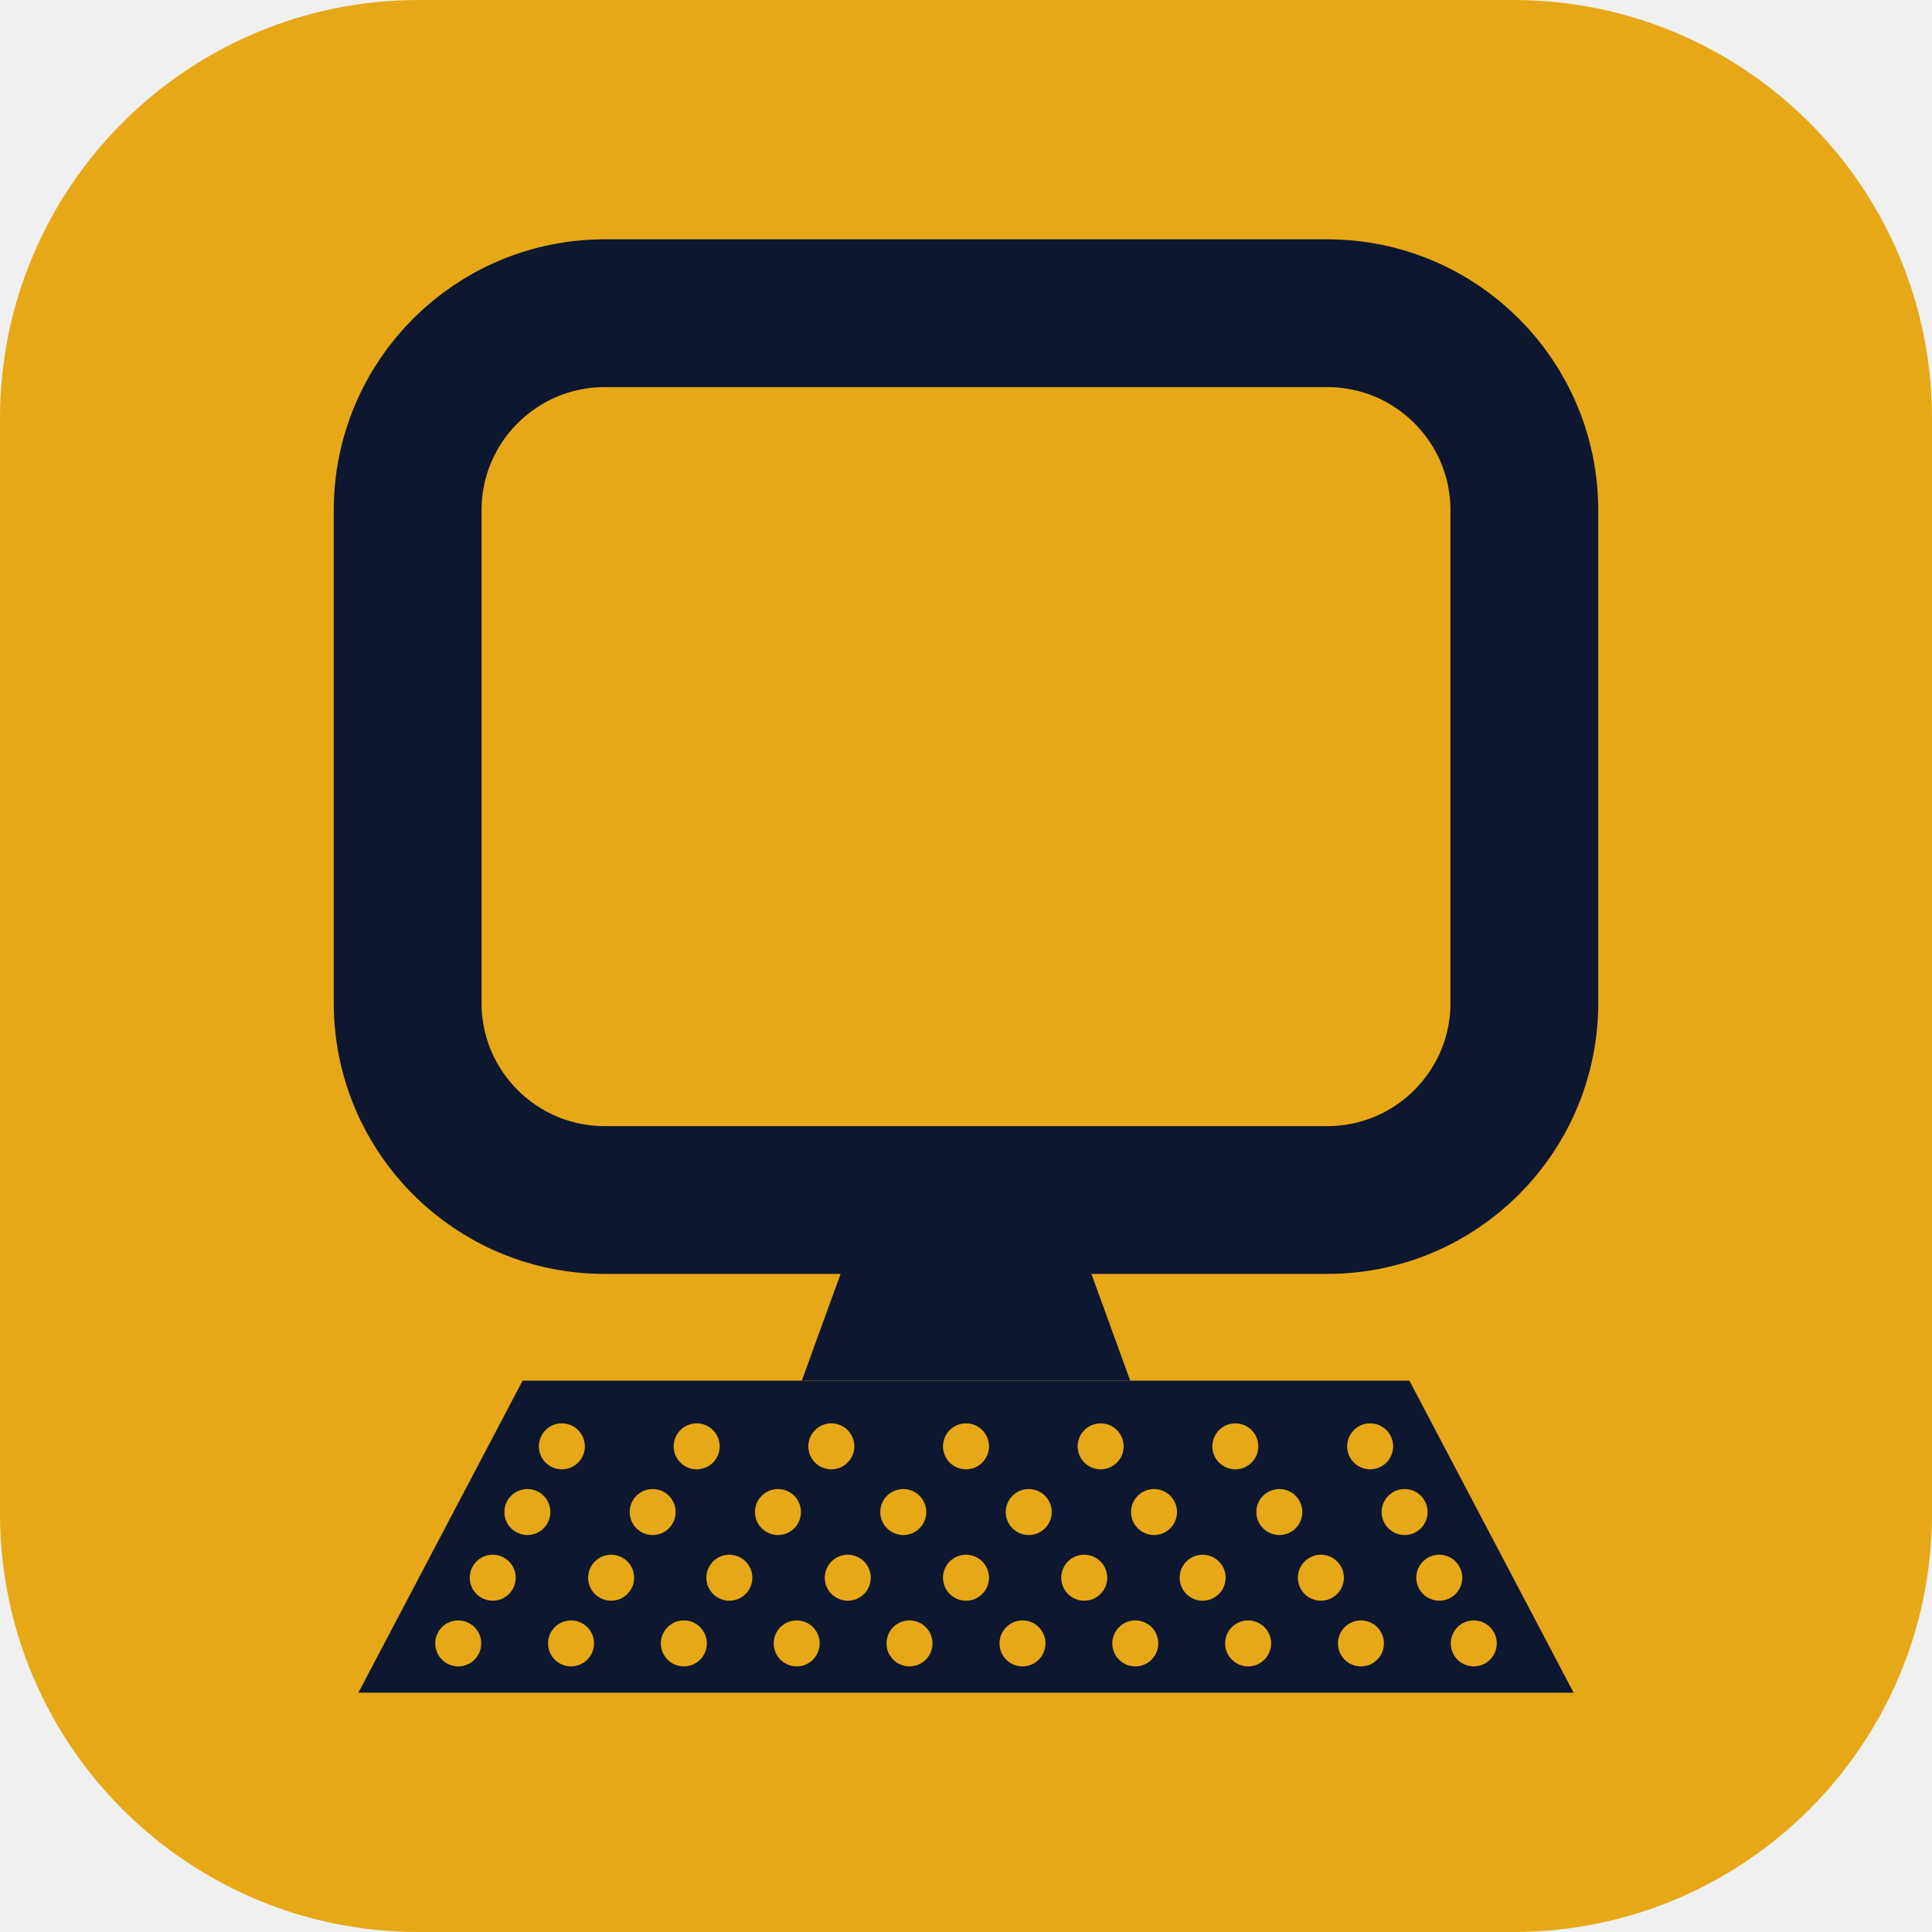
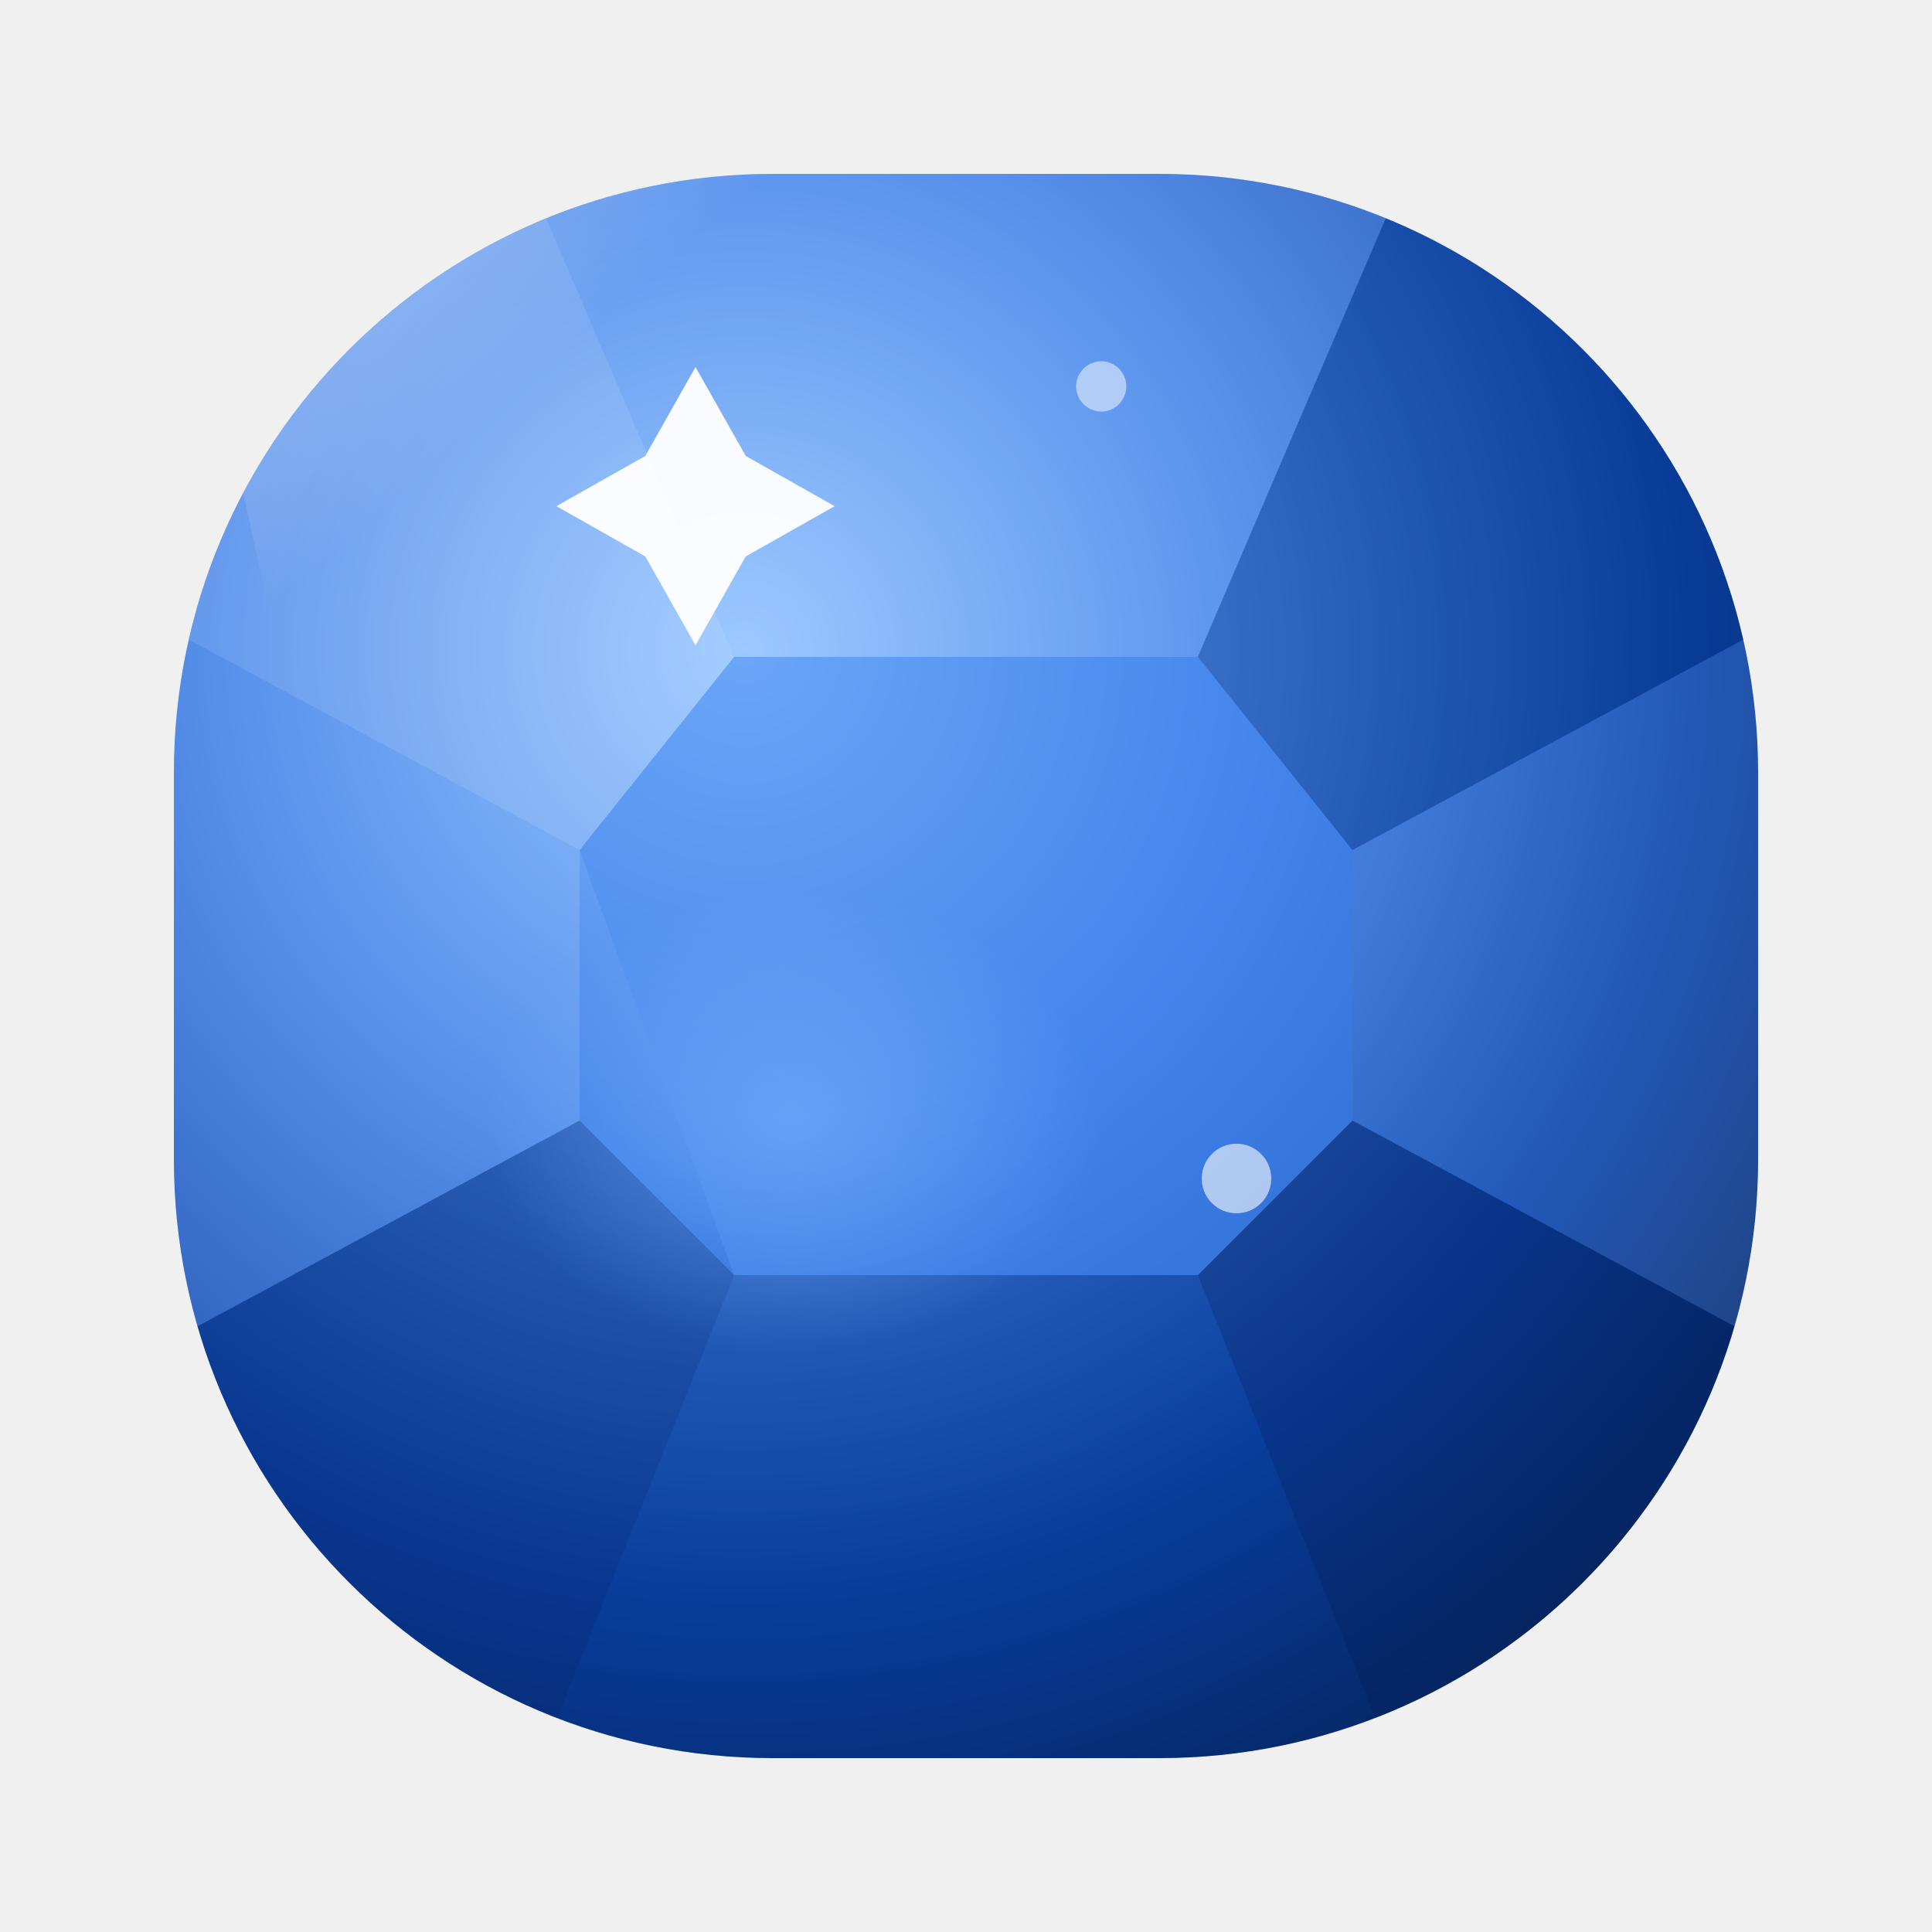
- <svg xmlns="http://www.w3.org/2000/svg" viewBox="0 0 120 120" role="img" aria-label="WorkSpace">
-   <rect x="0" y="0" width="120" height="120" rx="26" fill="#e6a817" />
-   <g transform="translate(60 60) scale(1.02) translate(-50 -49.75)" fill="#0e1730">
-     <rect x="16" y="10" width="68" height="54" rx="12" fill="none" stroke="#0e1730" stroke-width="9" />
-     <path d="M44 64 L56 64 L60 75 L40 75 Z" />
-     <path fill-rule="evenodd" d="M23 75 L77 75 L87 94 L13 94 Z M23.99 79 a1.4 1.4 0 1 0 2.8 0 a1.4 1.4 0 1 0 -2.8 0 Z M32.2 79 a1.4 1.4 0 1 0 2.8 0 a1.4 1.4 0 1 0 -2.8 0 Z M40.4 79 a1.4 1.4 0 1 0 2.8 0 a1.4 1.4 0 1 0 -2.8 0 Z M48.6 79 a1.4 1.4 0 1 0 2.8 0 a1.4 1.4 0 1 0 -2.8 0 Z M56.8 79 a1.4 1.4 0 1 0 2.8 0 a1.4 1.4 0 1 0 -2.8 0 Z M65 79 a1.4 1.4 0 1 0 2.8 0 a1.4 1.4 0 1 0 -2.8 0 Z M73.21 79 a1.4 1.4 0 1 0 2.8 0 a1.4 1.4 0 1 0 -2.8 0 Z M21.89 83 a1.4 1.4 0 1 0 2.8 0 a1.4 1.4 0 1 0 -2.8 0 Z M29.52 83 a1.4 1.4 0 1 0 2.8 0 a1.4 1.4 0 1 0 -2.8 0 Z M37.15 83 a1.4 1.4 0 1 0 2.8 0 a1.4 1.4 0 1 0 -2.8 0 Z M44.78 83 a1.4 1.4 0 1 0 2.8 0 a1.4 1.4 0 1 0 -2.8 0 Z M52.42 83 a1.4 1.4 0 1 0 2.8 0 a1.4 1.4 0 1 0 -2.8 0 Z M60.05 83 a1.4 1.4 0 1 0 2.8 0 a1.4 1.4 0 1 0 -2.8 0 Z M67.68 83 a1.4 1.4 0 1 0 2.8 0 a1.4 1.4 0 1 0 -2.8 0 Z M75.31 83 a1.4 1.4 0 1 0 2.8 0 a1.4 1.4 0 1 0 -2.8 0 Z M19.78 87 a1.4 1.4 0 1 0 2.8 0 a1.4 1.4 0 1 0 -2.8 0 Z M26.99 87 a1.4 1.4 0 1 0 2.8 0 a1.4 1.4 0 1 0 -2.8 0 Z M34.19 87 a1.4 1.4 0 1 0 2.8 0 a1.4 1.4 0 1 0 -2.8 0 Z M41.4 87 a1.4 1.4 0 1 0 2.8 0 a1.4 1.4 0 1 0 -2.8 0 Z M48.6 87 a1.4 1.4 0 1 0 2.8 0 a1.4 1.4 0 1 0 -2.8 0 Z M55.8 87 a1.4 1.4 0 1 0 2.8 0 a1.4 1.4 0 1 0 -2.8 0 Z M63.01 87 a1.4 1.4 0 1 0 2.8 0 a1.4 1.4 0 1 0 -2.8 0 Z M70.21 87 a1.4 1.4 0 1 0 2.8 0 a1.4 1.4 0 1 0 -2.8 0 Z M77.42 87 a1.4 1.4 0 1 0 2.8 0 a1.4 1.4 0 1 0 -2.8 0 Z M17.68 91 a1.4 1.4 0 1 0 2.8 0 a1.4 1.4 0 1 0 -2.8 0 Z M24.55 91 a1.4 1.4 0 1 0 2.8 0 a1.4 1.4 0 1 0 -2.8 0 Z M31.42 91 a1.4 1.4 0 1 0 2.8 0 a1.4 1.4 0 1 0 -2.8 0 Z M38.29 91 a1.4 1.4 0 1 0 2.8 0 a1.4 1.4 0 1 0 -2.8 0 Z M45.16 91 a1.4 1.4 0 1 0 2.8 0 a1.4 1.4 0 1 0 -2.8 0 Z M52.04 91 a1.4 1.4 0 1 0 2.8 0 a1.4 1.4 0 1 0 -2.8 0 Z M58.91 91 a1.4 1.4 0 1 0 2.8 0 a1.4 1.4 0 1 0 -2.8 0 Z M65.78 91 a1.4 1.4 0 1 0 2.8 0 a1.4 1.4 0 1 0 -2.8 0 Z M72.65 91 a1.4 1.4 0 1 0 2.8 0 a1.4 1.4 0 1 0 -2.8 0 Z M79.52 91 a1.4 1.4 0 1 0 2.8 0 a1.4 1.4 0 1 0 -2.8 0 Z" />
+ <svg xmlns="http://www.w3.org/2000/svg" viewBox="0 0 100 100" role="img" aria-label="Cobalt">
+   <defs>
+     <clipPath id="xc-clip">
+       <rect x="9" y="9" width="82" height="82" rx="31" ry="31" />
+     </clipPath>
+     <radialGradient id="xc-body" cx="36%" cy="30%" r="88%">
+       <stop offset="0%" stop-color="#8cc0ff" />
+       <stop offset="38%" stop-color="#3d7fe8" />
+       <stop offset="68%" stop-color="#0b46b0" />
+       <stop offset="100%" stop-color="#032154" />
+     </radialGradient>
+     <radialGradient id="xc-glow" cx="50%" cy="50%" r="50%">
+       <stop offset="0%" stop-color="#7db4ff" stop-opacity="0.55" />
+       <stop offset="100%" stop-color="#7db4ff" stop-opacity="0" />
+     </radialGradient>
+     <linearGradient id="xc-sheen" x1="0%" y1="0%" x2="70%" y2="70%">
+       <stop offset="0%" stop-color="#ffffff" stop-opacity="0.48" />
+       <stop offset="42%" stop-color="#ffffff" stop-opacity="0" />
+     </linearGradient>
+   </defs>
+   <g clip-path="url(#xc-clip)">
+     <rect x="9" y="9" width="82" height="82" fill="url(#xc-body)" />
+     <polygon points="38,34 62,34 74,6 26,6" fill="#ffffff" opacity="0.14" />
+     <polygon points="62,34 70,44 96,30 74,6" fill="#02174a" opacity="0.24" />
+     <polygon points="70,44 70,58 96,72 96,30" fill="#ffffff" opacity="0.10" />
+     <polygon points="70,58 62,66 74,96 96,72" fill="#02174a" opacity="0.38" />
+     <polygon points="62,66 38,66 26,96 74,96" fill="#02174a" opacity="0.20" />
+     <polygon points="38,66 30,58 4,72 26,96" fill="#02174a" opacity="0.32" />
+     <polygon points="30,58 30,44 4,30 4,72" fill="#ffffff" opacity="0.13" />
+     <polygon points="30,44 38,34 26,6 4,30" fill="#ffffff" opacity="0.22" />
+     <polygon points="38,34 62,34 70,44 70,58 62,66 38,66 30,44" fill="#4a8cf0" opacity="0.50" />
+     <ellipse cx="41" cy="58" rx="16" ry="12" fill="url(#xc-glow)" />
+     <path d="M9,9 h52 q-32,13 -42,46 z" fill="url(#xc-sheen)" />
+     <path d="M36 19 l2.6 4.6 4.6 2.6 -4.6 2.6 -2.6 4.6 -2.6 -4.6 -4.6 -2.6 4.6 -2.6 Z" fill="#ffffff" opacity="0.95" />
+     <circle cx="64" cy="61" r="1.8" fill="#ffffff" opacity="0.6" />
+     <circle cx="57" cy="20" r="1.3" fill="#ffffff" opacity="0.5" />
  </g>
</svg>
